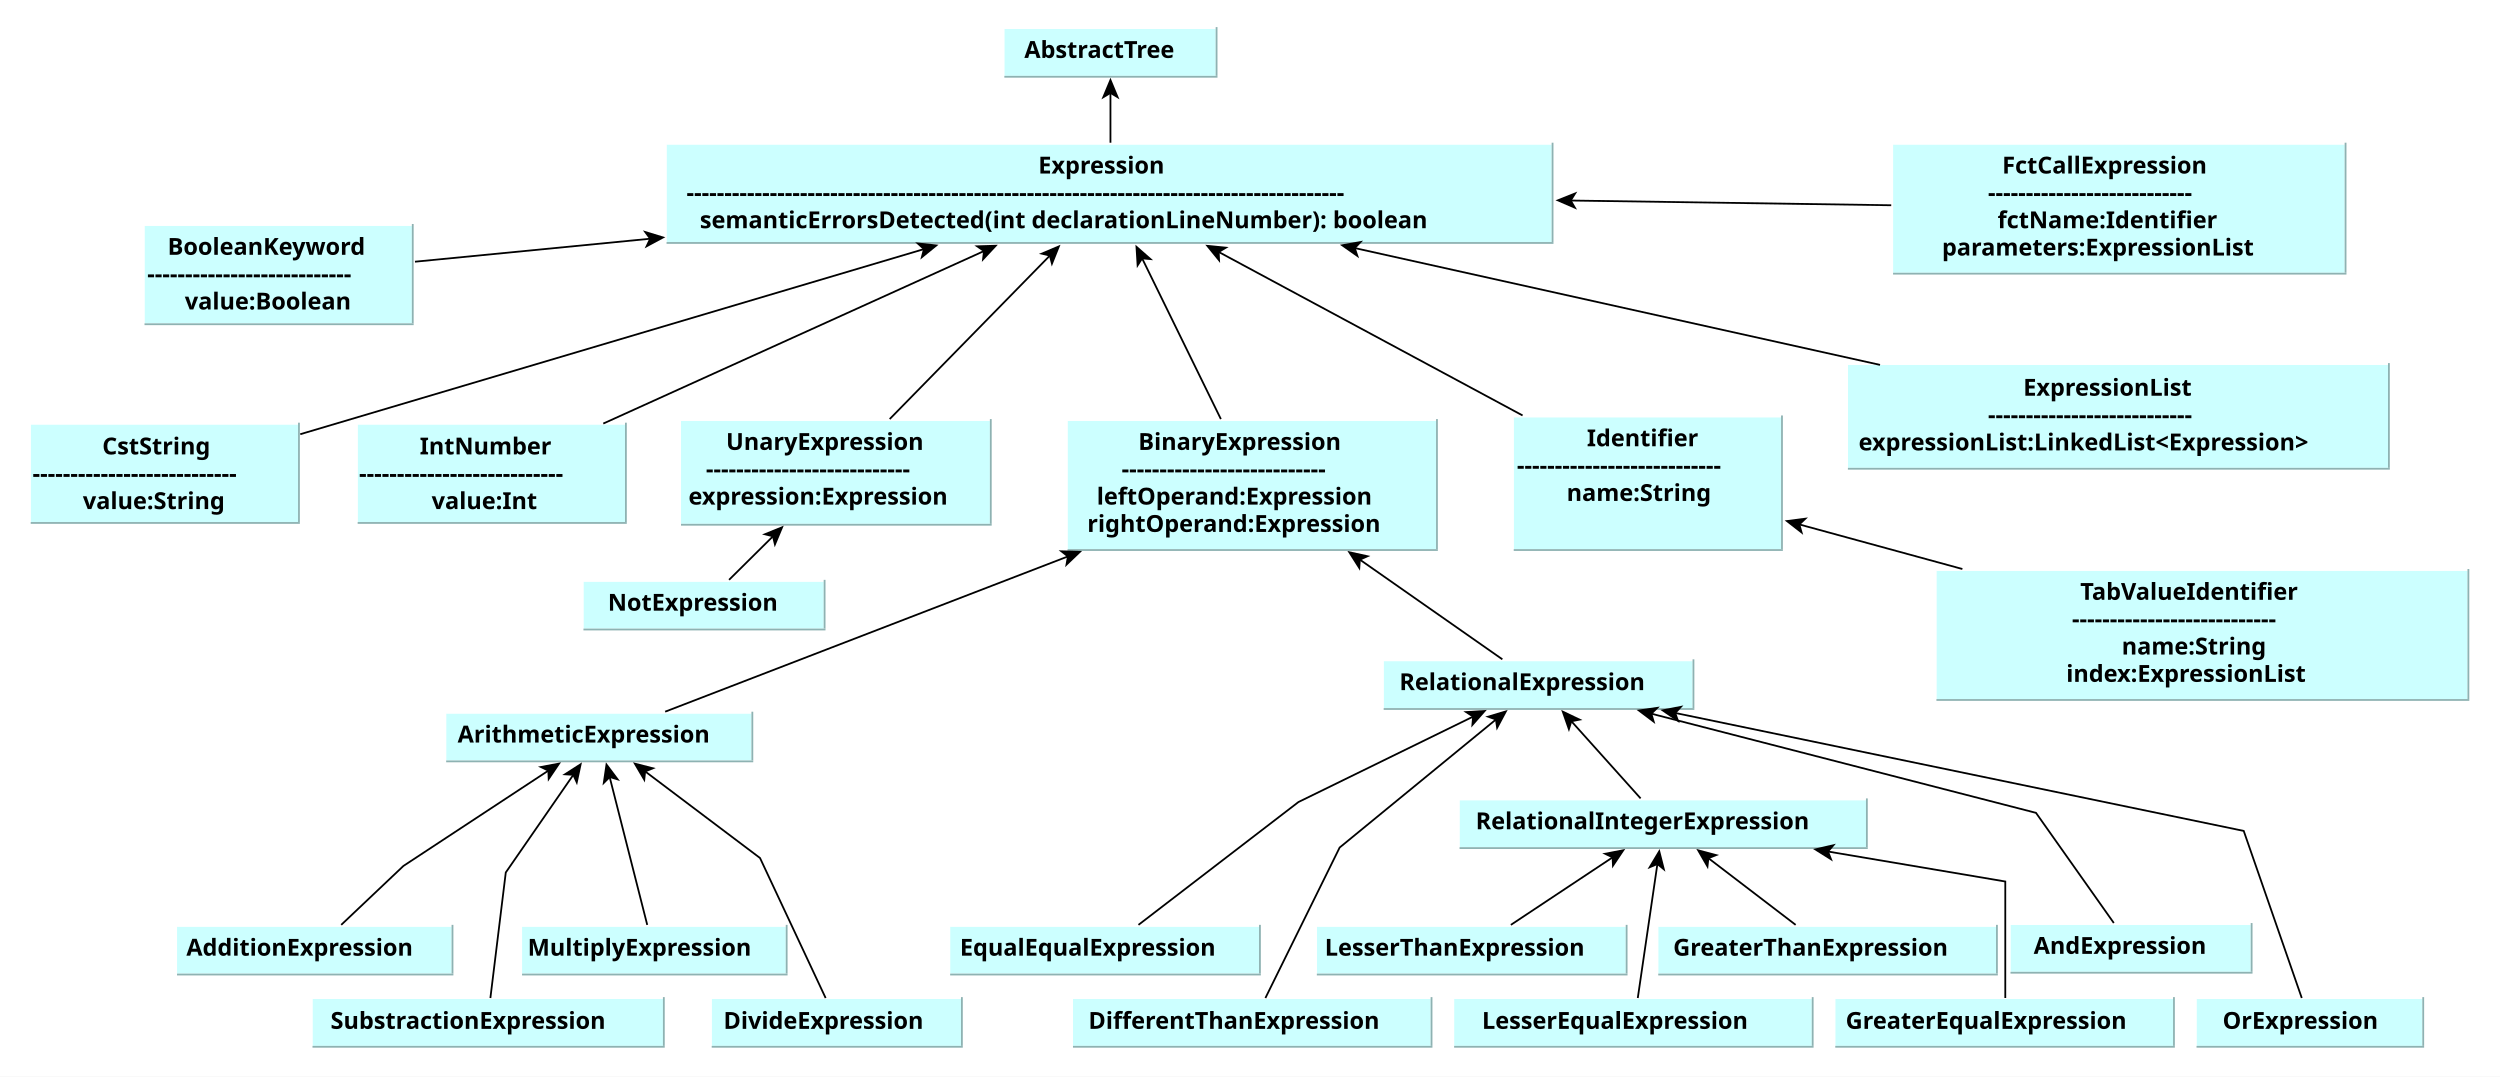
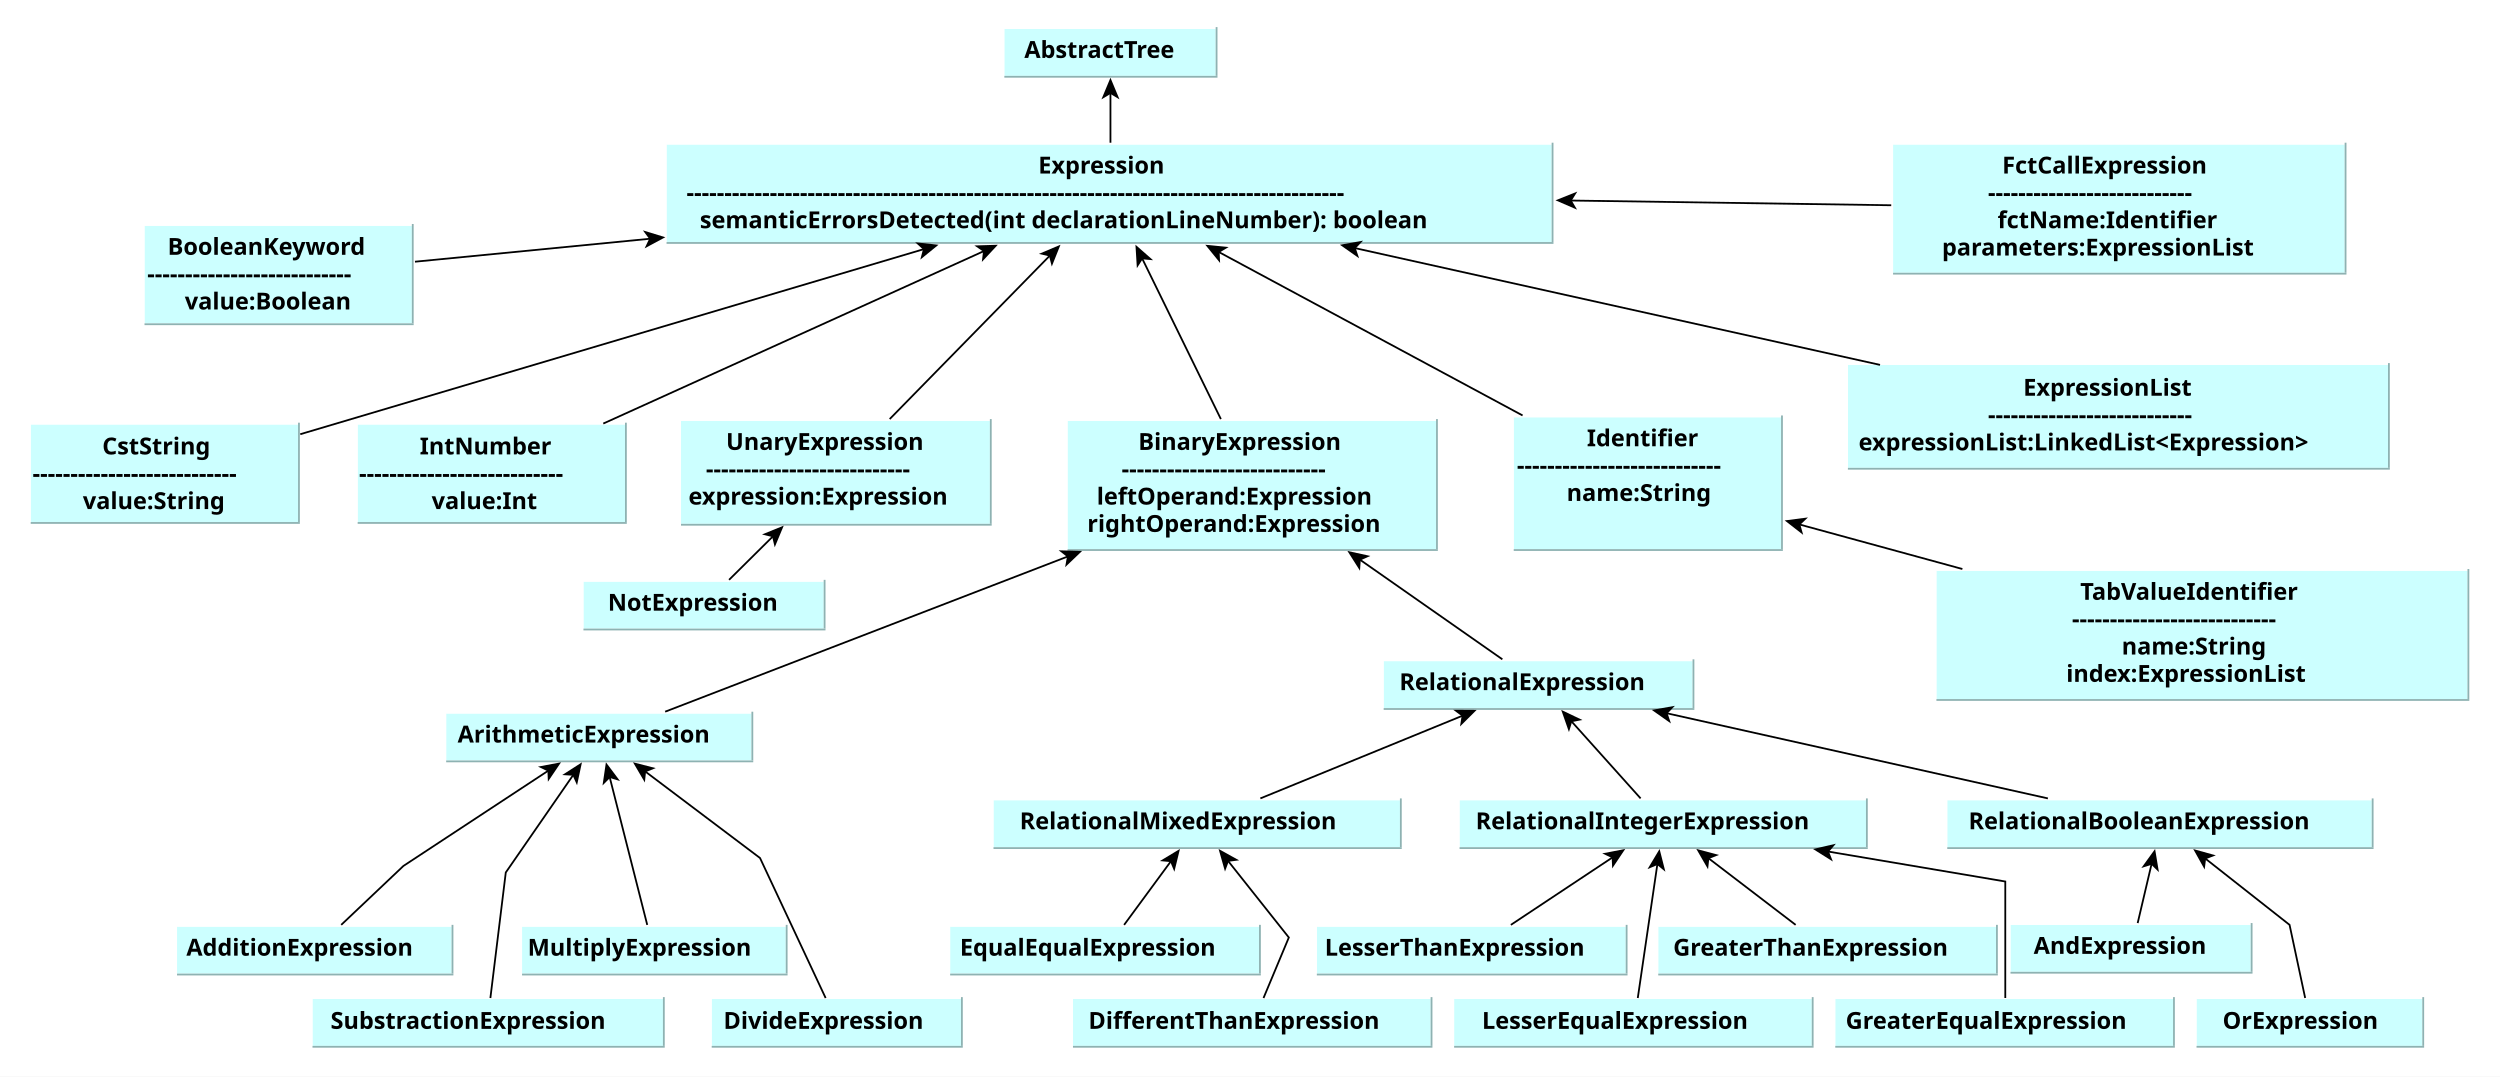
<svg xmlns="http://www.w3.org/2000/svg" fill-opacity="1" color-rendering="auto" color-interpolation="auto" text-rendering="auto" stroke="black" stroke-linecap="square" width="1384" stroke-miterlimit="10" shape-rendering="auto" stroke-opacity="1" fill="black" stroke-dasharray="none" font-weight="normal" stroke-width="1" height="596" font-family="'Dialog'" font-style="normal" stroke-linejoin="miter" font-size="12px" stroke-dashoffset="0" image-rendering="auto">
  <defs id="genericDefs" />
  <g>
    <defs id="defs1">
      <clipPath clipPathUnits="userSpaceOnUse" id="clipPath1">
        <path d="M0 0 L1384 0 L1384 596 L0 596 L0 0 Z" />
      </clipPath>
      <clipPath clipPathUnits="userSpaceOnUse" id="clipPath2">
        <path d="M-355 54 L1029 54 L1029 650 L-355 650 L-355 54 Z" />
      </clipPath>
      <clipPath clipPathUnits="userSpaceOnUse" id="clipPath3">
        <path d="M200 69 L200 97 L319 97 L319 69 Z" />
      </clipPath>
      <clipPath clipPathUnits="userSpaceOnUse" id="clipPath4">
        <path d="M13 133 L13 189 L505 189 L505 133 Z" />
      </clipPath>
      <clipPath clipPathUnits="userSpaceOnUse" id="clipPath5">
        <path d="M-158 288 L-158 344 L-8 344 L-8 288 Z" />
      </clipPath>
      <clipPath clipPathUnits="userSpaceOnUse" id="clipPath6">
        <path d="M-109 448 L-109 476 L62 476 L62 448 Z" />
      </clipPath>
      <clipPath clipPathUnits="userSpaceOnUse" id="clipPath7">
        <path d="M-258 566 L-258 594 L-104 594 L-104 566 Z" />
      </clipPath>
      <clipPath clipPathUnits="userSpaceOnUse" id="clipPath8">
        <path d="M-183 606 L-183 634 L13 634 L13 606 Z" />
      </clipPath>
      <clipPath clipPathUnits="userSpaceOnUse" id="clipPath9">
        <path d="M235 286 L235 359 L441 359 L441 286 Z" />
      </clipPath>
      <clipPath clipPathUnits="userSpaceOnUse" id="clipPath10">
        <path d="M482 284 L482 359 L632 359 L632 284 Z" />
      </clipPath>
      <clipPath clipPathUnits="userSpaceOnUse" id="clipPath11">
        <path d="M410 419 L410 447 L583 447 L583 419 Z" />
      </clipPath>
      <clipPath clipPathUnits="userSpaceOnUse" id="clipPath12">
        <path d="M-67 566 L-67 594 L81 594 L81 566 Z" />
      </clipPath>
      <clipPath clipPathUnits="userSpaceOnUse" id="clipPath13">
        <path d="M38 606 L38 634 L178 634 L178 606 Z" />
      </clipPath>
      <clipPath clipPathUnits="userSpaceOnUse" id="clipPath14">
        <path d="M170 566 L170 594 L343 594 L343 566 Z" />
      </clipPath>
      <clipPath clipPathUnits="userSpaceOnUse" id="clipPath15">
        <path d="M238 606 L238 634 L438 634 L438 606 Z" />
      </clipPath>
      <clipPath clipPathUnits="userSpaceOnUse" id="clipPath16">
        <path d="M373 566 L373 594 L546 594 L546 566 Z" />
      </clipPath>
      <clipPath clipPathUnits="userSpaceOnUse" id="clipPath17">
        <path d="M449 606 L449 634 L649 634 L649 606 Z" />
      </clipPath>
      <clipPath clipPathUnits="userSpaceOnUse" id="clipPath18">
        <path d="M562 566 L562 594 L751 594 L751 566 Z" />
      </clipPath>
      <clipPath clipPathUnits="userSpaceOnUse" id="clipPath19">
        <path d="M660 606 L660 634 L849 634 L849 606 Z" />
      </clipPath>
      <clipPath clipPathUnits="userSpaceOnUse" id="clipPath20">
        <path d="M21 286 L21 345 L194 345 L194 286 Z" />
      </clipPath>
      <clipPath clipPathUnits="userSpaceOnUse" id="clipPath21">
        <path d="M-33 375 L-33 403 L102 403 L102 375 Z" />
      </clipPath>
      <clipPath clipPathUnits="userSpaceOnUse" id="clipPath22">
        <path d="M757 565 L757 593 L892 593 L892 565 Z" />
      </clipPath>
      <clipPath clipPathUnits="userSpaceOnUse" id="clipPath23">
        <path d="M860 606 L860 634 L987 634 L987 606 Z" />
      </clipPath>
      <clipPath clipPathUnits="userSpaceOnUse" id="clipPath24">
        <path d="M-339 288 L-339 344 L-189 344 L-189 288 Z" />
      </clipPath>
      <clipPath clipPathUnits="userSpaceOnUse" id="clipPath25">
        <path d="M716 369 L716 442 L1012 442 L1012 369 Z" />
      </clipPath>
      <clipPath clipPathUnits="userSpaceOnUse" id="clipPath26">
        <path d="M667 255 L667 314 L968 314 L968 255 Z" />
      </clipPath>
      <clipPath clipPathUnits="userSpaceOnUse" id="clipPath27">
        <path d="M-276 178 L-276 234 L-126 234 L-126 178 Z" />
      </clipPath>
      <clipPath clipPathUnits="userSpaceOnUse" id="clipPath28">
        <path d="M692 133 L692 206 L944 206 L944 133 Z" />
      </clipPath>
      <clipPath clipPathUnits="userSpaceOnUse" id="clipPath29">
        <path d="M452 496 L452 524 L679 524 L679 496 Z" />
      </clipPath>
+       <clipPath clipPathUnits="userSpaceOnUse" id="clipPath30">
+         <path d="M194 496 L194 524 L421 524 L421 496 Z" />
+       </clipPath>
+       <clipPath clipPathUnits="userSpaceOnUse" id="clipPath31">
+         <path d="M722 496 L722 524 L959 524 L959 496 Z" />
+       </clipPath>
    </defs>
    <g fill="white" text-rendering="geometricPrecision" shape-rendering="geometricPrecision" transform="translate(355,-54)" stroke="white">
      <rect x="-355" width="1384" height="596" y="54" clip-path="url(#clipPath2)" stroke="none" />
    </g>
    <g fill="rgb(204,255,255)" text-rendering="geometricPrecision" shape-rendering="geometricPrecision" transform="matrix(1,0,0,1,355,-54)" stroke="rgb(204,255,255)">
      <rect x="201" width="117" height="26" y="70" clip-path="url(#clipPath2)" stroke="none" />
      <rect x="200" y="69" clip-path="url(#clipPath2)" fill="white" width="1" height="28" stroke="none" />
      <rect x="201" y="69" clip-path="url(#clipPath2)" fill="white" width="117" height="1" stroke="none" />
      <rect x="201" y="96" clip-path="url(#clipPath2)" fill="rgb(142,178,178)" width="118" height="1" stroke="none" />
      <rect x="318" y="69" clip-path="url(#clipPath2)" fill="rgb(142,178,178)" width="1" height="27" stroke="none" />
    </g>
    <g font-size="13px" stroke-linecap="butt" transform="matrix(1,0,0,1,355,-54)" text-rendering="geometricPrecision" font-family="sans-serif" shape-rendering="geometricPrecision" font-weight="bold" stroke-miterlimit="1.45">
      <text x="212.082" xml:space="preserve" y="86.067" clip-path="url(#clipPath3)" stroke="none">AbstractTree</text>
    </g>
    <g fill="rgb(204,255,255)" text-rendering="geometricPrecision" shape-rendering="geometricPrecision" transform="matrix(1,0,0,1,355,-54)" stroke="rgb(204,255,255)">
      <rect x="14" width="490" height="54" y="134" clip-path="url(#clipPath2)" stroke="none" />
      <rect x="13" y="133" clip-path="url(#clipPath2)" fill="white" width="1" height="56" stroke="none" />
      <rect x="14" y="133" clip-path="url(#clipPath2)" fill="white" width="490" height="1" stroke="none" />
      <rect x="14" y="188" clip-path="url(#clipPath2)" fill="rgb(142,178,178)" width="491" height="1" stroke="none" />
      <rect x="504" y="133" clip-path="url(#clipPath2)" fill="rgb(142,178,178)" width="1" height="55" stroke="none" />
    </g>
    <g font-size="13px" stroke-linecap="butt" transform="matrix(1,0,0,1,355,-54)" text-rendering="geometricPrecision" font-family="sans-serif" shape-rendering="geometricPrecision" font-weight="bold" stroke-miterlimit="1.45">
      <text x="219.792" xml:space="preserve" y="150.067" clip-path="url(#clipPath4)" stroke="none">Expression</text>
      <text x="25.045" xml:space="preserve" y="165.2" clip-path="url(#clipPath4)" stroke="none">---------------------------------------------------------------------------------------</text>
      <text x="32.44" xml:space="preserve" y="180.333" clip-path="url(#clipPath4)" stroke="none">semanticErrorsDetected(int declarationLineNumber): boolean</text>
    </g>
    <g fill="rgb(204,255,255)" text-rendering="geometricPrecision" shape-rendering="geometricPrecision" transform="matrix(1,0,0,1,355,-54)" stroke="rgb(204,255,255)">
      <rect x="-157" width="148" height="54" y="289" clip-path="url(#clipPath2)" stroke="none" />
      <rect x="-158" y="288" clip-path="url(#clipPath2)" fill="white" width="1" height="56" stroke="none" />
      <rect x="-157" y="288" clip-path="url(#clipPath2)" fill="white" width="148" height="1" stroke="none" />
      <rect x="-157" y="343" clip-path="url(#clipPath2)" fill="rgb(142,178,178)" width="149" height="1" stroke="none" />
      <rect x="-9" y="288" clip-path="url(#clipPath2)" fill="rgb(142,178,178)" width="1" height="55" stroke="none" />
    </g>
    <g font-size="13px" stroke-linecap="butt" transform="matrix(1,0,0,1,355,-54)" text-rendering="geometricPrecision" font-family="sans-serif" shape-rendering="geometricPrecision" font-weight="bold" stroke-miterlimit="1.45">
      <text x="-122.655" xml:space="preserve" y="305.567" clip-path="url(#clipPath5)" stroke="none">IntNumber</text>
      <text x="-156.234" xml:space="preserve" y="320.7" clip-path="url(#clipPath5)" stroke="none">---------------------------</text>
      <text x="-116.035" xml:space="preserve" y="335.832" clip-path="url(#clipPath5)" stroke="none">value:Int</text>
    </g>
    <g fill="rgb(204,255,255)" text-rendering="geometricPrecision" shape-rendering="geometricPrecision" transform="matrix(1,0,0,1,355,-54)" stroke="rgb(204,255,255)">
      <rect x="-108" width="169" height="26" y="449" clip-path="url(#clipPath2)" stroke="none" />
      <rect x="-109" y="448" clip-path="url(#clipPath2)" fill="white" width="1" height="28" stroke="none" />
      <rect x="-108" y="448" clip-path="url(#clipPath2)" fill="white" width="169" height="1" stroke="none" />
      <rect x="-108" y="475" clip-path="url(#clipPath2)" fill="rgb(142,178,178)" width="170" height="1" stroke="none" />
      <rect x="61" y="448" clip-path="url(#clipPath2)" fill="rgb(142,178,178)" width="1" height="27" stroke="none" />
    </g>
    <g font-size="13px" stroke-linecap="butt" transform="matrix(1,0,0,1,355,-54)" text-rendering="geometricPrecision" font-family="sans-serif" shape-rendering="geometricPrecision" font-weight="bold" stroke-miterlimit="1.45">
      <text x="-101.652" xml:space="preserve" y="465.067" clip-path="url(#clipPath6)" stroke="none">ArithmeticExpression</text>
    </g>
    <g fill="rgb(204,255,255)" text-rendering="geometricPrecision" shape-rendering="geometricPrecision" transform="matrix(1,0,0,1,355,-54)" stroke="rgb(204,255,255)">
      <rect x="-257" width="152" height="26" y="567" clip-path="url(#clipPath2)" stroke="none" />
      <rect x="-258" y="566" clip-path="url(#clipPath2)" fill="white" width="1" height="28" stroke="none" />
      <rect x="-257" y="566" clip-path="url(#clipPath2)" fill="white" width="152" height="1" stroke="none" />
      <rect x="-257" y="593" clip-path="url(#clipPath2)" fill="rgb(142,178,178)" width="153" height="1" stroke="none" />
      <rect x="-105" y="566" clip-path="url(#clipPath2)" fill="rgb(142,178,178)" width="1" height="27" stroke="none" />
    </g>
    <g font-size="13px" stroke-linecap="butt" transform="matrix(1,0,0,1,355,-54)" text-rendering="geometricPrecision" font-family="sans-serif" shape-rendering="geometricPrecision" font-weight="bold" stroke-miterlimit="1.45">
      <text x="-251.831" xml:space="preserve" y="583.067" clip-path="url(#clipPath7)" stroke="none">AdditionExpression</text>
    </g>
    <g fill="rgb(204,255,255)" text-rendering="geometricPrecision" shape-rendering="geometricPrecision" transform="matrix(1,0,0,1,355,-54)" stroke="rgb(204,255,255)">
      <rect x="-182" width="194" height="26" y="607" clip-path="url(#clipPath2)" stroke="none" />
      <rect x="-183" y="606" clip-path="url(#clipPath2)" fill="white" width="1" height="28" stroke="none" />
      <rect x="-182" y="606" clip-path="url(#clipPath2)" fill="white" width="194" height="1" stroke="none" />
      <rect x="-182" y="633" clip-path="url(#clipPath2)" fill="rgb(142,178,178)" width="195" height="1" stroke="none" />
      <rect x="12" y="606" clip-path="url(#clipPath2)" fill="rgb(142,178,178)" width="1" height="27" stroke="none" />
    </g>
    <g font-size="13px" stroke-linecap="butt" transform="matrix(1,0,0,1,355,-54)" text-rendering="geometricPrecision" font-family="sans-serif" shape-rendering="geometricPrecision" font-weight="bold" stroke-miterlimit="1.45">
      <text x="-172.009" xml:space="preserve" y="623.567" clip-path="url(#clipPath8)" stroke="none">SubstractionExpression</text>
    </g>
    <g fill="rgb(204,255,255)" text-rendering="geometricPrecision" shape-rendering="geometricPrecision" transform="matrix(1,0,0,1,355,-54)" stroke="rgb(204,255,255)">
      <rect x="236" width="204" height="71" y="287" clip-path="url(#clipPath2)" stroke="none" />
      <rect x="235" y="286" clip-path="url(#clipPath2)" fill="white" width="1" height="73" stroke="none" />
      <rect x="236" y="286" clip-path="url(#clipPath2)" fill="white" width="204" height="1" stroke="none" />
      <rect x="236" y="358" clip-path="url(#clipPath2)" fill="rgb(142,178,178)" width="205" height="1" stroke="none" />
      <rect x="440" y="286" clip-path="url(#clipPath2)" fill="rgb(142,178,178)" width="1" height="72" stroke="none" />
    </g>
    <g font-size="13px" stroke-linecap="butt" transform="matrix(1,0,0,1,355,-54)" text-rendering="geometricPrecision" font-family="sans-serif" shape-rendering="geometricPrecision" font-weight="bold" stroke-miterlimit="1.45">
      <text x="275.153" xml:space="preserve" y="303.067" clip-path="url(#clipPath9)" stroke="none">BinaryExpression</text>
      <text x="265.911" xml:space="preserve" y="318.2" clip-path="url(#clipPath9)" stroke="none">---------------------------</text>
      <text x="252.162" xml:space="preserve" y="333.332" clip-path="url(#clipPath9)" stroke="none">leftOperand:Expression</text>
      <text x="246.912" xml:space="preserve" y="348.465" clip-path="url(#clipPath9)" stroke="none">rightOperand:Expression</text>
    </g>
    <g fill="rgb(204,255,255)" text-rendering="geometricPrecision" shape-rendering="geometricPrecision" transform="matrix(1,0,0,1,355,-54)" stroke="rgb(204,255,255)">
      <rect x="483" width="148" height="73" y="285" clip-path="url(#clipPath2)" stroke="none" />
      <rect x="482" y="284" clip-path="url(#clipPath2)" fill="white" width="1" height="75" stroke="none" />
      <rect x="483" y="284" clip-path="url(#clipPath2)" fill="white" width="148" height="1" stroke="none" />
      <rect x="483" y="358" clip-path="url(#clipPath2)" fill="rgb(142,178,178)" width="149" height="1" stroke="none" />
      <rect x="631" y="284" clip-path="url(#clipPath2)" fill="rgb(142,178,178)" width="1" height="74" stroke="none" />
    </g>
    <g font-size="13px" stroke-linecap="butt" transform="matrix(1,0,0,1,355,-54)" text-rendering="geometricPrecision" font-family="sans-serif" shape-rendering="geometricPrecision" font-weight="bold" stroke-miterlimit="1.45">
      <text x="523.483" xml:space="preserve" y="301.067" clip-path="url(#clipPath10)" stroke="none">Identifier</text>
      <text x="484.756" xml:space="preserve" y="316.2" clip-path="url(#clipPath10)" stroke="none">---------------------------</text>
      <text x="512.298" xml:space="preserve" y="331.332" clip-path="url(#clipPath10)" stroke="none">name:String</text>
    </g>
    <g fill="rgb(204,255,255)" text-rendering="geometricPrecision" shape-rendering="geometricPrecision" transform="matrix(1,0,0,1,355,-54)" stroke="rgb(204,255,255)">
      <rect x="411" width="171" height="26" y="420" clip-path="url(#clipPath2)" stroke="none" />
      <rect x="410" y="419" clip-path="url(#clipPath2)" fill="white" width="1" height="28" stroke="none" />
      <rect x="411" y="419" clip-path="url(#clipPath2)" fill="white" width="171" height="1" stroke="none" />
      <rect x="411" y="446" clip-path="url(#clipPath2)" fill="rgb(142,178,178)" width="172" height="1" stroke="none" />
      <rect x="582" y="419" clip-path="url(#clipPath2)" fill="rgb(142,178,178)" width="1" height="27" stroke="none" />
    </g>
    <g font-size="13px" stroke-linecap="butt" transform="matrix(1,0,0,1,355,-54)" text-rendering="geometricPrecision" font-family="sans-serif" shape-rendering="geometricPrecision" font-weight="bold" stroke-miterlimit="1.45">
      <text x="419.696" xml:space="preserve" y="436.067" clip-path="url(#clipPath11)" stroke="none">RelationalExpression</text>
    </g>
    <g fill="rgb(204,255,255)" text-rendering="geometricPrecision" shape-rendering="geometricPrecision" transform="matrix(1,0,0,1,355,-54)" stroke="rgb(204,255,255)">
      <rect x="-66" width="146" height="26" y="567" clip-path="url(#clipPath2)" stroke="none" />
      <rect x="-67" y="566" clip-path="url(#clipPath2)" fill="white" width="1" height="28" stroke="none" />
      <rect x="-66" y="566" clip-path="url(#clipPath2)" fill="white" width="146" height="1" stroke="none" />
      <rect x="-66" y="593" clip-path="url(#clipPath2)" fill="rgb(142,178,178)" width="147" height="1" stroke="none" />
      <rect x="80" y="566" clip-path="url(#clipPath2)" fill="rgb(142,178,178)" width="1" height="27" stroke="none" />
    </g>
    <g font-size="13px" stroke-linecap="butt" transform="matrix(1,0,0,1,355,-54)" text-rendering="geometricPrecision" font-family="sans-serif" shape-rendering="geometricPrecision" font-weight="bold" stroke-miterlimit="1.45">
      <text x="-62.868" xml:space="preserve" y="583.067" clip-path="url(#clipPath12)" stroke="none">MultiplyExpression</text>
    </g>
    <g fill="rgb(204,255,255)" text-rendering="geometricPrecision" shape-rendering="geometricPrecision" transform="matrix(1,0,0,1,355,-54)" stroke="rgb(204,255,255)">
      <rect x="39" width="138" height="26" y="607" clip-path="url(#clipPath2)" stroke="none" />
      <rect x="38" y="606" clip-path="url(#clipPath2)" fill="white" width="1" height="28" stroke="none" />
      <rect x="39" y="606" clip-path="url(#clipPath2)" fill="white" width="138" height="1" stroke="none" />
      <rect x="39" y="633" clip-path="url(#clipPath2)" fill="rgb(142,178,178)" width="139" height="1" stroke="none" />
      <rect x="177" y="606" clip-path="url(#clipPath2)" fill="rgb(142,178,178)" width="1" height="27" stroke="none" />
    </g>
    <g font-size="13px" stroke-linecap="butt" transform="matrix(1,0,0,1,355,-54)" text-rendering="geometricPrecision" font-family="sans-serif" shape-rendering="geometricPrecision" font-weight="bold" stroke-miterlimit="1.45">
      <text x="45.522" xml:space="preserve" y="623.567" clip-path="url(#clipPath13)" stroke="none">DivideExpression</text>
    </g>
    <g fill="rgb(204,255,255)" text-rendering="geometricPrecision" shape-rendering="geometricPrecision" transform="matrix(1,0,0,1,355,-54)" stroke="rgb(204,255,255)">
      <rect x="171" width="171" height="26" y="567" clip-path="url(#clipPath2)" stroke="none" />
      <rect x="170" y="566" clip-path="url(#clipPath2)" fill="white" width="1" height="28" stroke="none" />
      <rect x="171" y="566" clip-path="url(#clipPath2)" fill="white" width="171" height="1" stroke="none" />
      <rect x="171" y="593" clip-path="url(#clipPath2)" fill="rgb(142,178,178)" width="172" height="1" stroke="none" />
      <rect x="342" y="566" clip-path="url(#clipPath2)" fill="rgb(142,178,178)" width="1" height="27" stroke="none" />
    </g>
    <g font-size="13px" stroke-linecap="butt" transform="matrix(1,0,0,1,355,-54)" text-rendering="geometricPrecision" font-family="sans-serif" shape-rendering="geometricPrecision" font-weight="bold" stroke-miterlimit="1.45">
      <text x="176.397" xml:space="preserve" y="583.067" clip-path="url(#clipPath14)" stroke="none">EqualEqualExpression</text>
    </g>
    <g fill="rgb(204,255,255)" text-rendering="geometricPrecision" shape-rendering="geometricPrecision" transform="matrix(1,0,0,1,355,-54)" stroke="rgb(204,255,255)">
      <rect x="239" width="198" height="26" y="607" clip-path="url(#clipPath2)" stroke="none" />
      <rect x="238" y="606" clip-path="url(#clipPath2)" fill="white" width="1" height="28" stroke="none" />
      <rect x="239" y="606" clip-path="url(#clipPath2)" fill="white" width="198" height="1" stroke="none" />
      <rect x="239" y="633" clip-path="url(#clipPath2)" fill="rgb(142,178,178)" width="199" height="1" stroke="none" />
      <rect x="437" y="606" clip-path="url(#clipPath2)" fill="rgb(142,178,178)" width="1" height="27" stroke="none" />
    </g>
    <g font-size="13px" stroke-linecap="butt" transform="matrix(1,0,0,1,355,-54)" text-rendering="geometricPrecision" font-family="sans-serif" shape-rendering="geometricPrecision" font-weight="bold" stroke-miterlimit="1.45">
      <text x="247.555" xml:space="preserve" y="623.567" clip-path="url(#clipPath15)" stroke="none">DifferentThanExpression</text>
    </g>
    <g fill="rgb(204,255,255)" text-rendering="geometricPrecision" shape-rendering="geometricPrecision" transform="matrix(1,0,0,1,355,-54)" stroke="rgb(204,255,255)">
      <rect x="374" width="171" height="26" y="567" clip-path="url(#clipPath2)" stroke="none" />
      <rect x="373" y="566" clip-path="url(#clipPath2)" fill="white" width="1" height="28" stroke="none" />
      <rect x="374" y="566" clip-path="url(#clipPath2)" fill="white" width="171" height="1" stroke="none" />
      <rect x="374" y="593" clip-path="url(#clipPath2)" fill="rgb(142,178,178)" width="172" height="1" stroke="none" />
      <rect x="545" y="566" clip-path="url(#clipPath2)" fill="rgb(142,178,178)" width="1" height="27" stroke="none" />
    </g>
    <g font-size="13px" stroke-linecap="butt" transform="matrix(1,0,0,1,355,-54)" text-rendering="geometricPrecision" font-family="sans-serif" shape-rendering="geometricPrecision" font-weight="bold" stroke-miterlimit="1.45">
      <text x="378.389" xml:space="preserve" y="583.067" clip-path="url(#clipPath16)" stroke="none">LesserThanExpression</text>
    </g>
    <g fill="rgb(204,255,255)" text-rendering="geometricPrecision" shape-rendering="geometricPrecision" transform="matrix(1,0,0,1,355,-54)" stroke="rgb(204,255,255)">
      <rect x="450" width="198" height="26" y="607" clip-path="url(#clipPath2)" stroke="none" />
      <rect x="449" y="606" clip-path="url(#clipPath2)" fill="white" width="1" height="28" stroke="none" />
      <rect x="450" y="606" clip-path="url(#clipPath2)" fill="white" width="198" height="1" stroke="none" />
      <rect x="450" y="633" clip-path="url(#clipPath2)" fill="rgb(142,178,178)" width="199" height="1" stroke="none" />
      <rect x="648" y="606" clip-path="url(#clipPath2)" fill="rgb(142,178,178)" width="1" height="27" stroke="none" />
    </g>
    <g font-size="13px" stroke-linecap="butt" transform="matrix(1,0,0,1,355,-54)" text-rendering="geometricPrecision" font-family="sans-serif" shape-rendering="geometricPrecision" font-weight="bold" stroke-miterlimit="1.45">
      <text x="465.43" xml:space="preserve" y="623.567" clip-path="url(#clipPath17)" stroke="none">LesserEqualExpression</text>
    </g>
    <g fill="rgb(204,255,255)" text-rendering="geometricPrecision" shape-rendering="geometricPrecision" transform="matrix(1,0,0,1,355,-54)" stroke="rgb(204,255,255)">
      <rect x="563" width="187" height="26" y="567" clip-path="url(#clipPath2)" stroke="none" />
      <rect x="562" y="566" clip-path="url(#clipPath2)" fill="white" width="1" height="28" stroke="none" />
      <rect x="563" y="566" clip-path="url(#clipPath2)" fill="white" width="187" height="1" stroke="none" />
      <rect x="563" y="593" clip-path="url(#clipPath2)" fill="rgb(142,178,178)" width="188" height="1" stroke="none" />
      <rect x="750" y="566" clip-path="url(#clipPath2)" fill="rgb(142,178,178)" width="1" height="27" stroke="none" />
    </g>
    <g font-size="13px" stroke-linecap="butt" transform="matrix(1,0,0,1,355,-54)" text-rendering="geometricPrecision" font-family="sans-serif" shape-rendering="geometricPrecision" font-weight="bold" stroke-miterlimit="1.45">
      <text x="571.285" xml:space="preserve" y="583.067" clip-path="url(#clipPath18)" stroke="none">GreaterThanExpression</text>
    </g>
    <g fill="rgb(204,255,255)" text-rendering="geometricPrecision" shape-rendering="geometricPrecision" transform="matrix(1,0,0,1,355,-54)" stroke="rgb(204,255,255)">
      <rect x="661" width="187" height="26" y="607" clip-path="url(#clipPath2)" stroke="none" />
      <rect x="660" y="606" clip-path="url(#clipPath2)" fill="white" width="1" height="28" stroke="none" />
      <rect x="661" y="606" clip-path="url(#clipPath2)" fill="white" width="187" height="1" stroke="none" />
      <rect x="661" y="633" clip-path="url(#clipPath2)" fill="rgb(142,178,178)" width="188" height="1" stroke="none" />
      <rect x="848" y="606" clip-path="url(#clipPath2)" fill="rgb(142,178,178)" width="1" height="27" stroke="none" />
    </g>
    <g font-size="13px" stroke-linecap="butt" transform="matrix(1,0,0,1,355,-54)" text-rendering="geometricPrecision" font-family="sans-serif" shape-rendering="geometricPrecision" font-weight="bold" stroke-miterlimit="1.45">
      <text x="666.775" xml:space="preserve" y="623.567" clip-path="url(#clipPath19)" stroke="none">GreaterEqualExpression</text>
    </g>
    <g fill="rgb(204,255,255)" text-rendering="geometricPrecision" shape-rendering="geometricPrecision" transform="matrix(1,0,0,1,355,-54)" stroke="rgb(204,255,255)">
      <rect x="22" width="171" height="57" y="287" clip-path="url(#clipPath2)" stroke="none" />
      <rect x="21" y="286" clip-path="url(#clipPath2)" fill="white" width="1" height="59" stroke="none" />
      <rect x="22" y="286" clip-path="url(#clipPath2)" fill="white" width="171" height="1" stroke="none" />
      <rect x="22" y="344" clip-path="url(#clipPath2)" fill="rgb(142,178,178)" width="172" height="1" stroke="none" />
      <rect x="193" y="286" clip-path="url(#clipPath2)" fill="rgb(142,178,178)" width="1" height="58" stroke="none" />
    </g>
    <g font-size="13px" stroke-linecap="butt" transform="matrix(1,0,0,1,355,-54)" text-rendering="geometricPrecision" font-family="sans-serif" shape-rendering="geometricPrecision" font-weight="bold" stroke-miterlimit="1.45">
      <text x="46.937" xml:space="preserve" y="303.067" clip-path="url(#clipPath20)" stroke="none">UnaryExpression</text>
      <text x="35.791" xml:space="preserve" y="318.2" clip-path="url(#clipPath20)" stroke="none">---------------------------</text>
      <text x="26.145" xml:space="preserve" y="333.332" clip-path="url(#clipPath20)" stroke="none">expression:Expression</text>
    </g>
    <g fill="rgb(204,255,255)" text-rendering="geometricPrecision" shape-rendering="geometricPrecision" transform="matrix(1,0,0,1,355,-54)" stroke="rgb(204,255,255)">
      <rect x="-32" width="133" height="26" y="376" clip-path="url(#clipPath2)" stroke="none" />
      <rect x="-33" y="375" clip-path="url(#clipPath2)" fill="white" width="1" height="28" stroke="none" />
      <rect x="-32" y="375" clip-path="url(#clipPath2)" fill="white" width="133" height="1" stroke="none" />
      <rect x="-32" y="402" clip-path="url(#clipPath2)" fill="rgb(142,178,178)" width="134" height="1" stroke="none" />
      <rect x="101" y="375" clip-path="url(#clipPath2)" fill="rgb(142,178,178)" width="1" height="27" stroke="none" />
    </g>
    <g font-size="13px" stroke-linecap="butt" transform="matrix(1,0,0,1,355,-54)" text-rendering="geometricPrecision" font-family="sans-serif" shape-rendering="geometricPrecision" font-weight="bold" stroke-miterlimit="1.45">
      <text x="-18.496" xml:space="preserve" y="392.067" clip-path="url(#clipPath21)" stroke="none">NotExpression</text>
    </g>
    <g fill="rgb(204,255,255)" text-rendering="geometricPrecision" shape-rendering="geometricPrecision" transform="matrix(1,0,0,1,355,-54)" stroke="rgb(204,255,255)">
      <rect x="758" width="133" height="26" y="566" clip-path="url(#clipPath2)" stroke="none" />
      <rect x="757" y="565" clip-path="url(#clipPath2)" fill="white" width="1" height="28" stroke="none" />
      <rect x="758" y="565" clip-path="url(#clipPath2)" fill="white" width="133" height="1" stroke="none" />
      <rect x="758" y="592" clip-path="url(#clipPath2)" fill="rgb(142,178,178)" width="134" height="1" stroke="none" />
      <rect x="891" y="565" clip-path="url(#clipPath2)" fill="rgb(142,178,178)" width="1" height="27" stroke="none" />
    </g>
    <g font-size="13px" stroke-linecap="butt" transform="matrix(1,0,0,1,355,-54)" text-rendering="geometricPrecision" font-family="sans-serif" shape-rendering="geometricPrecision" font-weight="bold" stroke-miterlimit="1.45">
      <text x="770.856" xml:space="preserve" y="582.067" clip-path="url(#clipPath22)" stroke="none">AndExpression</text>
    </g>
    <g fill="rgb(204,255,255)" text-rendering="geometricPrecision" shape-rendering="geometricPrecision" transform="matrix(1,0,0,1,355,-54)" stroke="rgb(204,255,255)">
      <rect x="861" width="125" height="26" y="607" clip-path="url(#clipPath2)" stroke="none" />
      <rect x="860" y="606" clip-path="url(#clipPath2)" fill="white" width="1" height="28" stroke="none" />
      <rect x="861" y="606" clip-path="url(#clipPath2)" fill="white" width="125" height="1" stroke="none" />
      <rect x="861" y="633" clip-path="url(#clipPath2)" fill="rgb(142,178,178)" width="126" height="1" stroke="none" />
      <rect x="986" y="606" clip-path="url(#clipPath2)" fill="rgb(142,178,178)" width="1" height="27" stroke="none" />
    </g>
    <g font-size="13px" stroke-linecap="butt" transform="matrix(1,0,0,1,355,-54)" text-rendering="geometricPrecision" font-family="sans-serif" shape-rendering="geometricPrecision" font-weight="bold" stroke-miterlimit="1.45">
      <text x="875.435" xml:space="preserve" y="623.567" clip-path="url(#clipPath23)" stroke="none">OrExpression</text>
    </g>
    <g fill="rgb(204,255,255)" text-rendering="geometricPrecision" shape-rendering="geometricPrecision" transform="matrix(1,0,0,1,355,-54)" stroke="rgb(204,255,255)">
      <rect x="-338" width="148" height="54" y="289" clip-path="url(#clipPath2)" stroke="none" />
      <rect x="-339" y="288" clip-path="url(#clipPath2)" fill="white" width="1" height="56" stroke="none" />
      <rect x="-338" y="288" clip-path="url(#clipPath2)" fill="white" width="148" height="1" stroke="none" />
      <rect x="-338" y="343" clip-path="url(#clipPath2)" fill="rgb(142,178,178)" width="149" height="1" stroke="none" />
      <rect x="-190" y="288" clip-path="url(#clipPath2)" fill="rgb(142,178,178)" width="1" height="55" stroke="none" />
    </g>
    <g font-size="13px" stroke-linecap="butt" transform="matrix(1,0,0,1,355,-54)" text-rendering="geometricPrecision" font-family="sans-serif" shape-rendering="geometricPrecision" font-weight="bold" stroke-miterlimit="1.45">
      <text x="-298.394" xml:space="preserve" y="305.567" clip-path="url(#clipPath24)" stroke="none">CstString</text>
      <text x="-336.984" xml:space="preserve" y="320.7" clip-path="url(#clipPath24)" stroke="none">---------------------------</text>
      <text x="-309.134" xml:space="preserve" y="335.832" clip-path="url(#clipPath24)" stroke="none">value:String</text>
    </g>
    <g fill="rgb(204,255,255)" text-rendering="geometricPrecision" shape-rendering="geometricPrecision" transform="matrix(1,0,0,1,355,-54)" stroke="rgb(204,255,255)">
      <rect x="717" width="294" height="71" y="370" clip-path="url(#clipPath2)" stroke="none" />
      <rect x="716" y="369" clip-path="url(#clipPath2)" fill="white" width="1" height="73" stroke="none" />
      <rect x="717" y="369" clip-path="url(#clipPath2)" fill="white" width="294" height="1" stroke="none" />
      <rect x="717" y="441" clip-path="url(#clipPath2)" fill="rgb(142,178,178)" width="295" height="1" stroke="none" />
      <rect x="1011" y="369" clip-path="url(#clipPath2)" fill="rgb(142,178,178)" width="1" height="72" stroke="none" />
    </g>
    <g font-size="13px" stroke-linecap="butt" transform="matrix(1,0,0,1,355,-54)" text-rendering="geometricPrecision" font-family="sans-serif" shape-rendering="geometricPrecision" font-weight="bold" stroke-miterlimit="1.45">
      <text x="796.609" xml:space="preserve" y="386.067" clip-path="url(#clipPath25)" stroke="none">TabValueIdentifier</text>
      <text x="792.036" xml:space="preserve" y="401.2" clip-path="url(#clipPath25)" stroke="none">---------------------------</text>
      <text x="819.578" xml:space="preserve" y="416.332" clip-path="url(#clipPath25)" stroke="none">name:String</text>
      <text x="788.862" xml:space="preserve" y="431.465" clip-path="url(#clipPath25)" stroke="none">index:ExpressionList</text>
    </g>
    <g fill="rgb(204,255,255)" text-rendering="geometricPrecision" shape-rendering="geometricPrecision" transform="matrix(1,0,0,1,355,-54)" stroke="rgb(204,255,255)">
      <rect x="668" width="299" height="57" y="256" clip-path="url(#clipPath2)" stroke="none" />
      <rect x="667" y="255" clip-path="url(#clipPath2)" fill="white" width="1" height="59" stroke="none" />
      <rect x="668" y="255" clip-path="url(#clipPath2)" fill="white" width="299" height="1" stroke="none" />
      <rect x="668" y="313" clip-path="url(#clipPath2)" fill="rgb(142,178,178)" width="300" height="1" stroke="none" />
      <rect x="967" y="255" clip-path="url(#clipPath2)" fill="rgb(142,178,178)" width="1" height="58" stroke="none" />
    </g>
    <g font-size="13px" stroke-linecap="butt" transform="matrix(1,0,0,1,355,-54)" text-rendering="geometricPrecision" font-family="sans-serif" shape-rendering="geometricPrecision" font-weight="bold" stroke-miterlimit="1.45">
      <text x="765.071" xml:space="preserve" y="273.067" clip-path="url(#clipPath26)" stroke="none">ExpressionList</text>
      <text x="745.536" xml:space="preserve" y="288.2" clip-path="url(#clipPath26)" stroke="none">---------------------------</text>
      <text x="673.925" xml:space="preserve" y="303.332" clip-path="url(#clipPath26)" stroke="none">expressionList:LinkedList&lt;Expression&gt;</text>
    </g>
    <g fill="rgb(204,255,255)" text-rendering="geometricPrecision" shape-rendering="geometricPrecision" transform="matrix(1,0,0,1,355,-54)" stroke="rgb(204,255,255)">
      <rect x="-275" width="148" height="54" y="179" clip-path="url(#clipPath2)" stroke="none" />
      <rect x="-276" y="178" clip-path="url(#clipPath2)" fill="white" width="1" height="56" stroke="none" />
      <rect x="-275" y="178" clip-path="url(#clipPath2)" fill="white" width="148" height="1" stroke="none" />
      <rect x="-275" y="233" clip-path="url(#clipPath2)" fill="rgb(142,178,178)" width="149" height="1" stroke="none" />
      <rect x="-127" y="178" clip-path="url(#clipPath2)" fill="rgb(142,178,178)" width="1" height="55" stroke="none" />
    </g>
    <g font-size="13px" stroke-linecap="butt" transform="matrix(1,0,0,1,355,-54)" text-rendering="geometricPrecision" font-family="sans-serif" shape-rendering="geometricPrecision" font-weight="bold" stroke-miterlimit="1.45">
      <text x="-262.212" xml:space="preserve" y="195.067" clip-path="url(#clipPath27)" stroke="none">BooleanKeyword</text>
      <text x="-273.504" xml:space="preserve" y="210.2" clip-path="url(#clipPath27)" stroke="none">---------------------------</text>
      <text x="-252.687" xml:space="preserve" y="225.333" clip-path="url(#clipPath27)" stroke="none">value:Boolean</text>
    </g>
    <g fill="rgb(204,255,255)" text-rendering="geometricPrecision" shape-rendering="geometricPrecision" transform="matrix(1,0,0,1,355,-54)" stroke="rgb(204,255,255)">
      <rect x="693" width="250" height="71" y="134" clip-path="url(#clipPath2)" stroke="none" />
      <rect x="692" y="133" clip-path="url(#clipPath2)" fill="white" width="1" height="73" stroke="none" />
      <rect x="693" y="133" clip-path="url(#clipPath2)" fill="white" width="250" height="1" stroke="none" />
      <rect x="693" y="205" clip-path="url(#clipPath2)" fill="rgb(142,178,178)" width="251" height="1" stroke="none" />
      <rect x="943" y="133" clip-path="url(#clipPath2)" fill="rgb(142,178,178)" width="1" height="72" stroke="none" />
    </g>
    <g font-size="13px" stroke-linecap="butt" transform="matrix(1,0,0,1,355,-54)" text-rendering="geometricPrecision" font-family="sans-serif" shape-rendering="geometricPrecision" font-weight="bold" stroke-miterlimit="1.45">
      <text x="753.404" xml:space="preserve" y="150.067" clip-path="url(#clipPath28)" stroke="none">FctCallExpression</text>
      <text x="745.536" xml:space="preserve" y="165.2" clip-path="url(#clipPath28)" stroke="none">---------------------------</text>
      <text x="750.868" xml:space="preserve" y="180.333" clip-path="url(#clipPath28)" stroke="none">fctName:Identifier</text>
      <text x="720.069" xml:space="preserve" y="195.465" clip-path="url(#clipPath28)" stroke="none">parameters:ExpressionList</text>
    </g>
    <g fill="rgb(204,255,255)" text-rendering="geometricPrecision" shape-rendering="geometricPrecision" transform="matrix(1,0,0,1,355,-54)" stroke="rgb(204,255,255)">
      <rect x="453" width="225" height="26" y="497" clip-path="url(#clipPath2)" stroke="none" />
      <rect x="452" y="496" clip-path="url(#clipPath2)" fill="white" width="1" height="28" stroke="none" />
      <rect x="453" y="496" clip-path="url(#clipPath2)" fill="white" width="225" height="1" stroke="none" />
      <rect x="453" y="523" clip-path="url(#clipPath2)" fill="rgb(142,178,178)" width="226" height="1" stroke="none" />
      <rect x="678" y="496" clip-path="url(#clipPath2)" fill="rgb(142,178,178)" width="1" height="27" stroke="none" />
    </g>
    <g font-size="13px" stroke-linecap="butt" transform="matrix(1,0,0,1,355,-54)" text-rendering="geometricPrecision" font-family="sans-serif" shape-rendering="geometricPrecision" font-weight="bold" stroke-miterlimit="1.45">
      <text x="461.943" xml:space="preserve" y="513.067" clip-path="url(#clipPath29)" stroke="none">RelationalIntegerExpression</text>
+     </g>
+     <g fill="rgb(204,255,255)" text-rendering="geometricPrecision" shape-rendering="geometricPrecision" transform="matrix(1,0,0,1,355,-54)" stroke="rgb(204,255,255)">
+       <rect x="195" width="225" height="26" y="497" clip-path="url(#clipPath2)" stroke="none" />
+       <rect x="194" y="496" clip-path="url(#clipPath2)" fill="white" width="1" height="28" stroke="none" />
+       <rect x="195" y="496" clip-path="url(#clipPath2)" fill="white" width="225" height="1" stroke="none" />
+       <rect x="195" y="523" clip-path="url(#clipPath2)" fill="rgb(142,178,178)" width="226" height="1" stroke="none" />
+       <rect x="420" y="496" clip-path="url(#clipPath2)" fill="rgb(142,178,178)" width="1" height="27" stroke="none" />
+     </g>
+     <g font-size="13px" stroke-linecap="butt" transform="matrix(1,0,0,1,355,-54)" text-rendering="geometricPrecision" font-family="sans-serif" shape-rendering="geometricPrecision" font-weight="bold" stroke-miterlimit="1.45">
+       <text x="209.521" xml:space="preserve" y="513.067" clip-path="url(#clipPath30)" stroke="none">RelationalMixedExpression</text>
+     </g>
+     <g fill="rgb(204,255,255)" text-rendering="geometricPrecision" shape-rendering="geometricPrecision" transform="matrix(1,0,0,1,355,-54)" stroke="rgb(204,255,255)">
+       <rect x="723" width="235" height="26" y="497" clip-path="url(#clipPath2)" stroke="none" />
+       <rect x="722" y="496" clip-path="url(#clipPath2)" fill="white" width="1" height="28" stroke="none" />
+       <rect x="723" y="496" clip-path="url(#clipPath2)" fill="white" width="235" height="1" stroke="none" />
+       <rect x="723" y="523" clip-path="url(#clipPath2)" fill="rgb(142,178,178)" width="236" height="1" stroke="none" />
+       <rect x="958" y="496" clip-path="url(#clipPath2)" fill="rgb(142,178,178)" width="1" height="27" stroke="none" />
+     </g>
+     <g font-size="13px" stroke-linecap="butt" transform="matrix(1,0,0,1,355,-54)" text-rendering="geometricPrecision" font-family="sans-serif" shape-rendering="geometricPrecision" font-weight="bold" stroke-miterlimit="1.45">
+       <text x="734.785" xml:space="preserve" y="513.067" clip-path="url(#clipPath31)" stroke="none">RelationalBooleanExpression</text>
      <path fill="none" d="M259.75 133.014 L259.75 105.018" clip-path="url(#clipPath2)" />
      <path d="M259.75 97.018 L254.75 109.018 L259.75 106.018 L264.75 109.018 Z" stroke="none" clip-path="url(#clipPath2)" />
      <path fill="none" d="M-21.024 288.486 L190.119 192.804" clip-path="url(#clipPath2)" />
      <path d="M197.405 189.502 L184.411 189.901 L189.208 193.217 L188.539 199.01 Z" stroke="none" clip-path="url(#clipPath2)" />
      <path fill="none" d="M-166.101 566.001 L-131.664 533.384 L-51.087 480.39" clip-path="url(#clipPath2)" />
      <path d="M-44.404 475.995 L-57.177 478.411 L-51.923 480.94 L-51.682 486.766 Z" stroke="none" clip-path="url(#clipPath2)" />
      <path fill="none" d="M-83.525 606.515 L-75 537 L-37.377 482.605" clip-path="url(#clipPath2)" />
      <path d="M-32.826 476.026 L-43.765 483.051 L-37.946 483.428 L-35.54 488.739 Z" stroke="none" clip-path="url(#clipPath2)" />
      <path fill="none" d="M13.23 447.985 L236.594 361.88" clip-path="url(#clipPath2)" />
      <path d="M244.058 359.003 L231.063 358.654 L235.661 362.24 L234.66 367.985 Z" stroke="none" clip-path="url(#clipPath2)" />
      <path fill="none" d="M320.871 286.006 L277.102 196.669" clip-path="url(#clipPath2)" />
      <path d="M273.583 189.485 L274.372 202.461 L277.542 197.567 L283.352 198.061 Z" stroke="none" clip-path="url(#clipPath2)" />
      <path fill="none" d="M487.897 284 L319.292 193.286" clip-path="url(#clipPath2)" />
      <path d="M312.247 189.495 L320.446 199.584 L320.173 193.759 L325.184 190.778 Z" stroke="none" clip-path="url(#clipPath2)" />
      <path fill="none" d="M476.708 418.999 L397.478 363.579" clip-path="url(#clipPath2)" />
      <path d="M390.922 358.993 L397.889 369.969 L398.297 364.152 L403.621 361.774 Z" stroke="none" clip-path="url(#clipPath2)" />
      <path fill="none" d="M3.316 566.028 L-17.597 483.747" clip-path="url(#clipPath2)" />
      <path d="M-19.568 475.994 L-21.458 488.856 L-17.351 484.717 L-11.766 486.392 Z" stroke="none" clip-path="url(#clipPath2)" />
      <path fill="none" d="M102.077 606.516 L65.75 529 L1.815 480.801" clip-path="url(#clipPath2)" />
      <path d="M-4.573 475.986 L1.999 487.202 L2.613 481.403 L8.019 479.217 Z" stroke="none" clip-path="url(#clipPath2)" />
-       <path fill="none" d="M275.251 566.006 L363.825 498 L460.888 450.527" clip-path="url(#clipPath2)" />
-       <path d="M468.075 447.012 L455.098 447.793 L459.99 450.967 L459.492 456.776 Z" stroke="none" clip-path="url(#clipPath2)" />
-       <path fill="none" d="M345.527 606.508 L386.625 523.2 L473.468 452.053" clip-path="url(#clipPath2)" />
-       <path d="M479.656 446.984 L467.205 450.721 L472.694 452.687 L473.542 458.456 Z" stroke="none" clip-path="url(#clipPath2)" />
      <path fill="none" d="M137.537 285.994 L226.492 195.196" clip-path="url(#clipPath2)" />
      <path d="M232.091 189.482 L220.121 194.555 L225.792 195.911 L227.265 201.553 Z" stroke="none" clip-path="url(#clipPath2)" />
      <path fill="none" d="M48.614 374.986 L73.204 350.613" clip-path="url(#clipPath2)" />
      <path d="M78.886 344.981 L66.843 349.878 L72.494 351.317 L73.883 356.98 Z" stroke="none" clip-path="url(#clipPath2)" />
-       <path fill="none" d="M815.213 564.974 L772.125 504 L558.765 448.994" clip-path="url(#clipPath2)" />
-       <path d="M551.018 446.997 L561.39 454.835 L559.733 449.244 L563.887 445.151 Z" stroke="none" clip-path="url(#clipPath2)" />
-       <path fill="none" d="M919.256 606.486 L887.125 514 L571.992 448.616" clip-path="url(#clipPath2)" />
-       <path d="M564.159 446.991 L574.893 454.325 L572.971 448.82 L576.924 444.533 Z" stroke="none" clip-path="url(#clipPath2)" />
      <path fill="none" d="M-188.778 294.38 L156.894 191.779" clip-path="url(#clipPath2)" />
      <path d="M164.564 189.503 L151.637 188.124 L155.936 192.064 L154.483 197.711 Z" stroke="none" clip-path="url(#clipPath2)" />
      <path fill="none" d="M731.378 369.006 L640.705 344.22" clip-path="url(#clipPath2)" />
      <path d="M632.989 342.11 L643.245 350.097 L641.67 344.483 L645.882 340.451 Z" stroke="none" clip-path="url(#clipPath2)" />
      <path fill="none" d="M685.777 256.007 L394.582 191.239" clip-path="url(#clipPath2)" />
      <path d="M386.773 189.502 L397.401 196.989 L395.558 191.457 L399.572 187.227 Z" stroke="none" clip-path="url(#clipPath2)" />
      <path fill="none" d="M-125.269 198.881 L5.37 186.113" clip-path="url(#clipPath2)" />
      <path d="M13.332 185.334 L0.903 181.525 L4.375 186.21 L1.876 191.478 Z" stroke="none" clip-path="url(#clipPath2)" />
      <path fill="none" d="M691.982 167.633 L514.125 165.007" clip-path="url(#clipPath2)" />
      <path d="M506.125 164.889 L518.05 170.065 L515.124 165.022 L518.198 160.066 Z" stroke="none" clip-path="url(#clipPath2)" />
      <path fill="none" d="M481.415 566.003 L538.079 528.397" clip-path="url(#clipPath2)" />
      <path d="M544.745 523.973 L531.982 526.443 L537.246 528.95 L537.511 534.775 Z" stroke="none" clip-path="url(#clipPath2)" />
      <path fill="none" d="M639.064 566.003 L590.436 528.832" clip-path="url(#clipPath2)" />
      <path d="M584.08 523.973 L590.578 535.234 L591.231 529.439 L596.651 527.289 Z" stroke="none" clip-path="url(#clipPath2)" />
      <path fill="none" d="M551.674 606.499 L562.593 531.91" clip-path="url(#clipPath2)" />
      <path d="M563.751 523.994 L557.066 535.144 L562.448 532.899 L566.961 536.592 Z" stroke="none" clip-path="url(#clipPath2)" />
      <path fill="none" d="M755.125 606.51 L755.125 542 L656.564 525.341" clip-path="url(#clipPath2)" />
      <path d="M648.676 524.008 L659.675 530.938 L657.55 525.508 L661.341 521.078 Z" stroke="none" clip-path="url(#clipPath2)" />
      <path fill="none" d="M553.236 495.995 L514.622 452.95" clip-path="url(#clipPath2)" />
      <path d="M509.28 446.995 L513.571 459.267 L515.29 453.695 L521.015 452.589 Z" stroke="none" clip-path="url(#clipPath2)" />
+       <path fill="none" d="M344.477 606.514 L358.5 573 L324.582 530.263" clip-path="url(#clipPath2)" />
+       <path d="M319.608 523.997 L323.152 536.504 L325.203 531.046 L330.985 530.288 Z" stroke="none" clip-path="url(#clipPath2)" />
+       <path fill="none" d="M267.305 566.02 L293.482 530.423" clip-path="url(#clipPath2)" />
+       <path d="M298.221 523.978 L287.084 530.683 L292.889 531.229 L295.14 536.607 Z" stroke="none" clip-path="url(#clipPath2)" />
+       <path fill="none" d="M342.735 495.995 L455.071 450.04" clip-path="url(#clipPath2)" />
+       <path d="M462.476 447.011 L449.476 446.927 L454.146 450.418 L453.262 456.182 Z" stroke="none" clip-path="url(#clipPath2)" />
+       <path fill="none" d="M828.413 565.018 L836.228 531.784" clip-path="url(#clipPath2)" />
+       <path d="M838.059 523.996 L830.445 534.533 L835.999 532.757 L840.179 536.822 Z" stroke="none" clip-path="url(#clipPath2)" />
+       <path fill="none" d="M921.134 606.476 L912.5 566 L865.459 528.975" clip-path="url(#clipPath2)" />
+       <path d="M859.172 524.027 L865.51 535.378 L866.244 529.594 L871.694 527.52 Z" stroke="none" clip-path="url(#clipPath2)" />
+       <path fill="none" d="M778.71 496.004 L567.215 448.75" clip-path="url(#clipPath2)" />
+       <path d="M559.408 447.005 L570.028 454.502 L568.191 448.968 L572.209 444.742 Z" stroke="none" clip-path="url(#clipPath2)" />
    </g>
  </g>
</svg>
